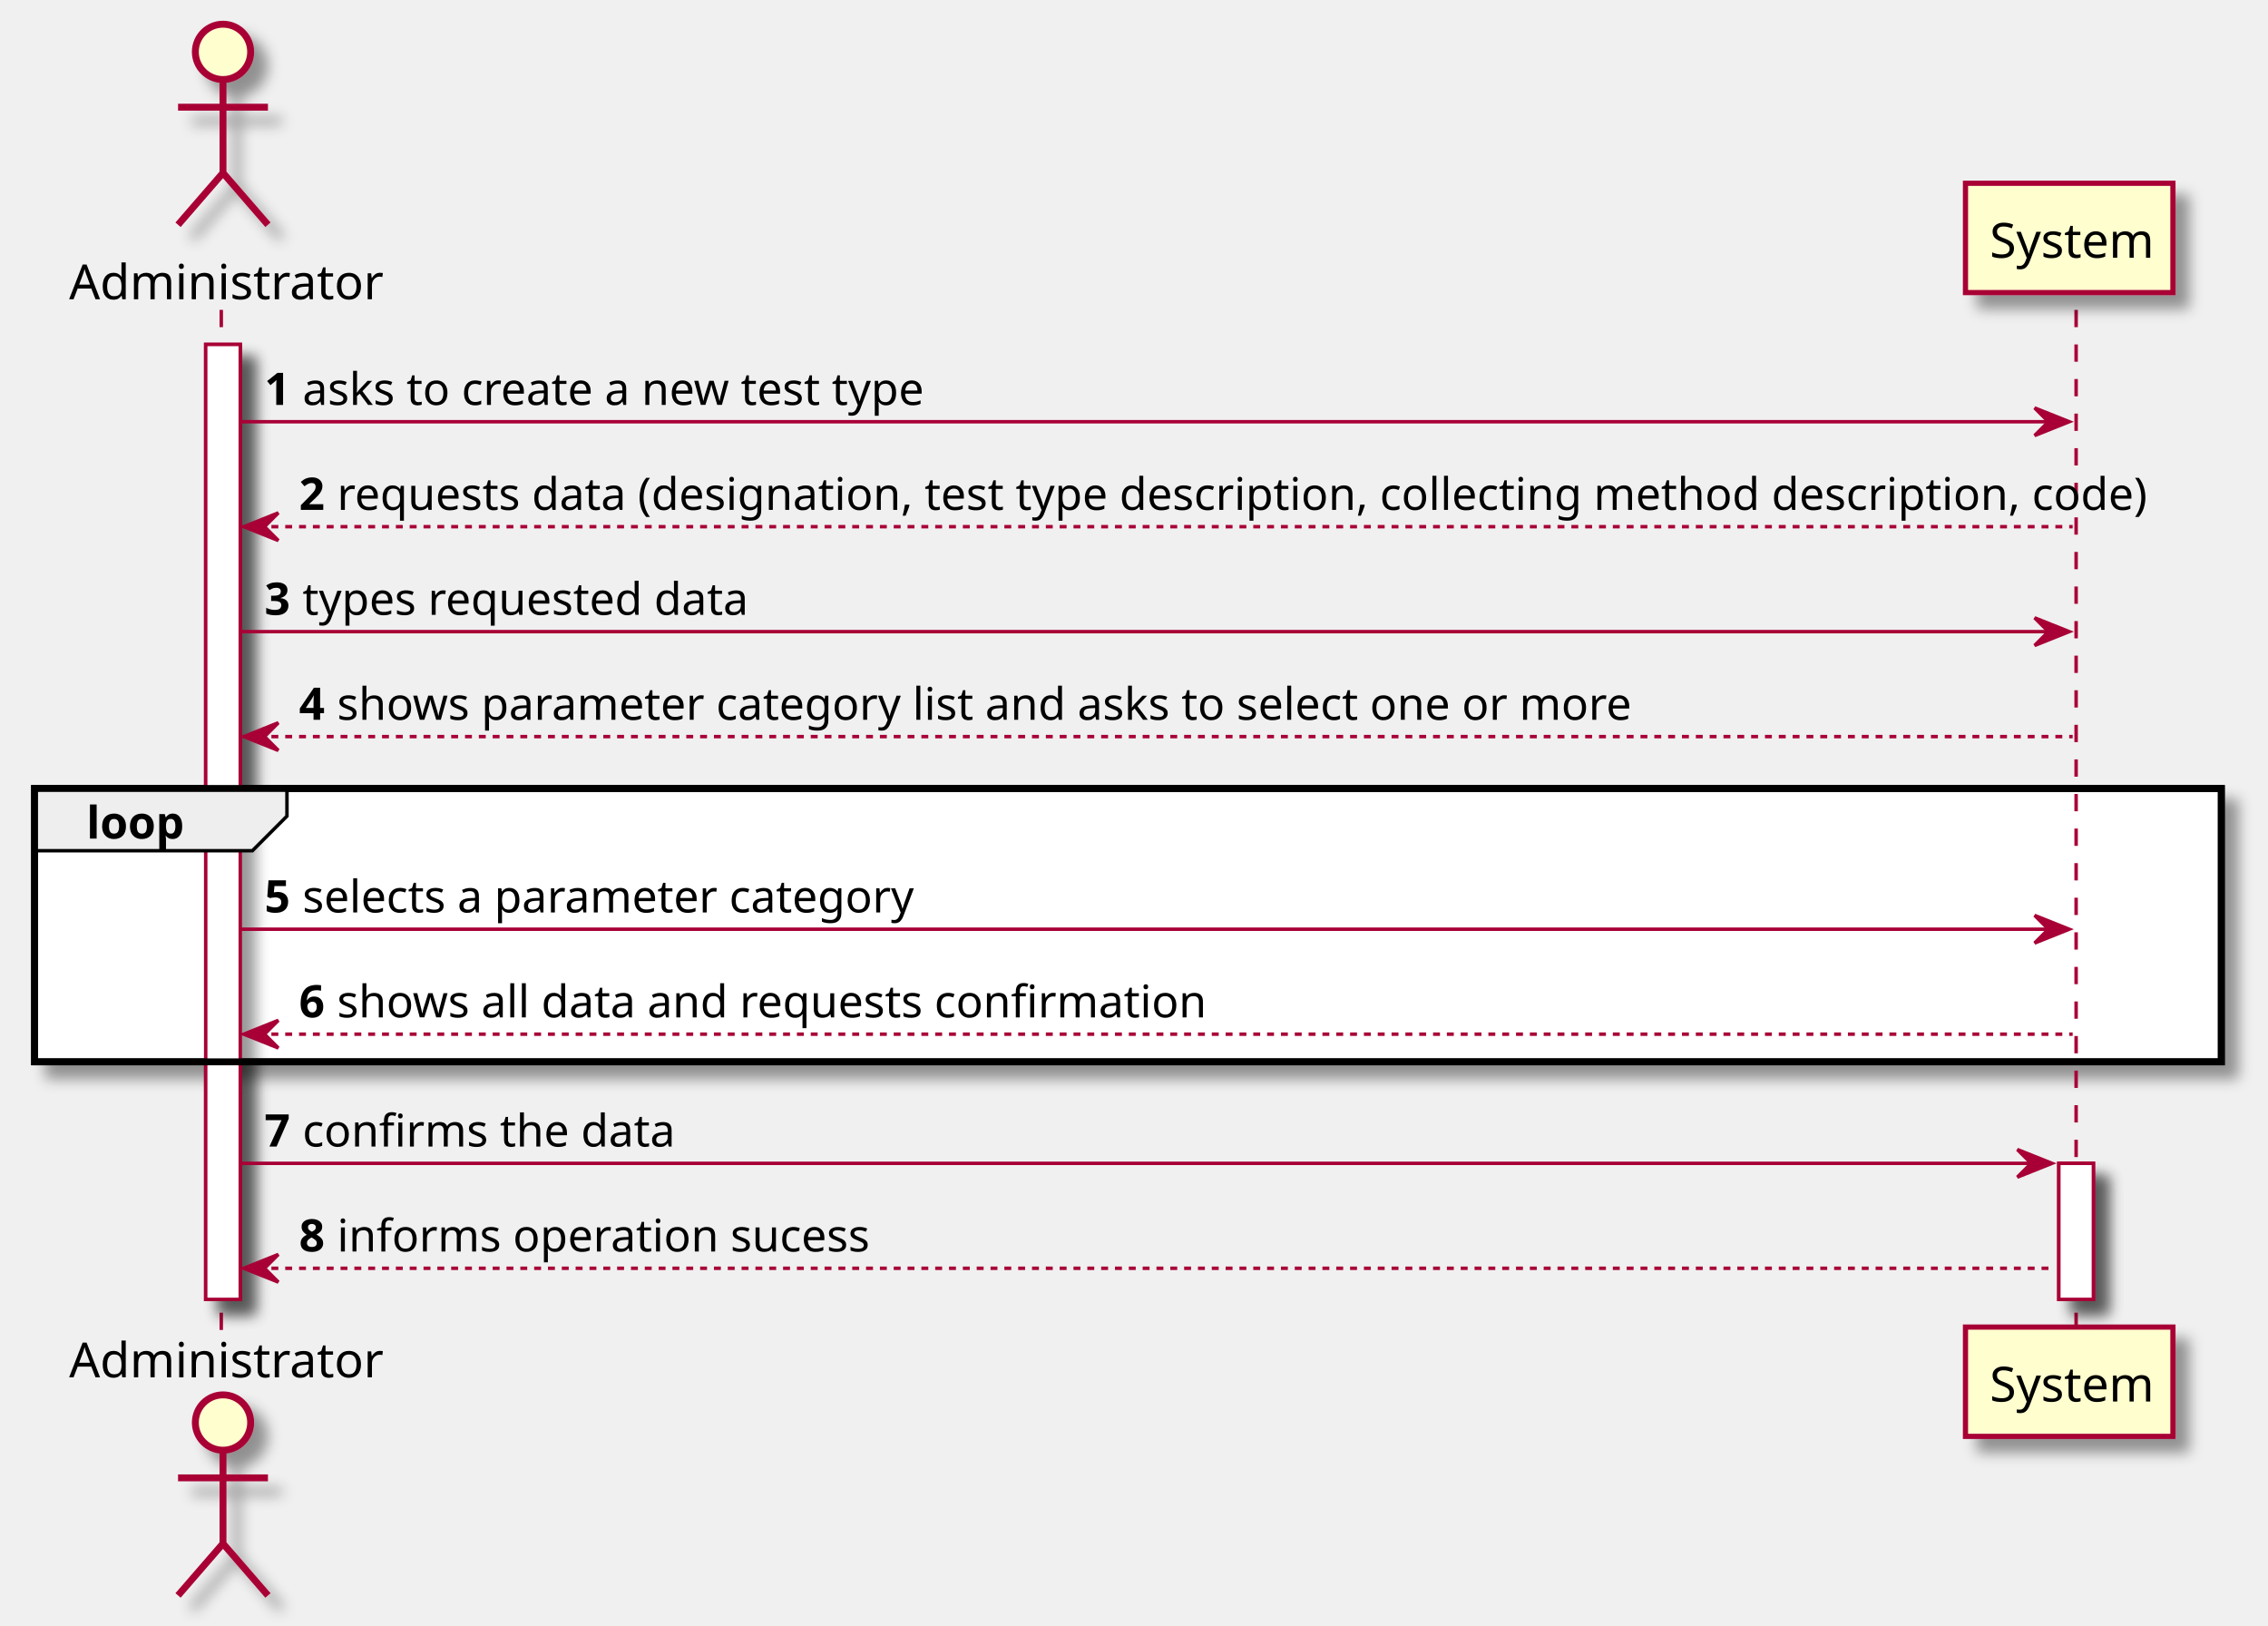
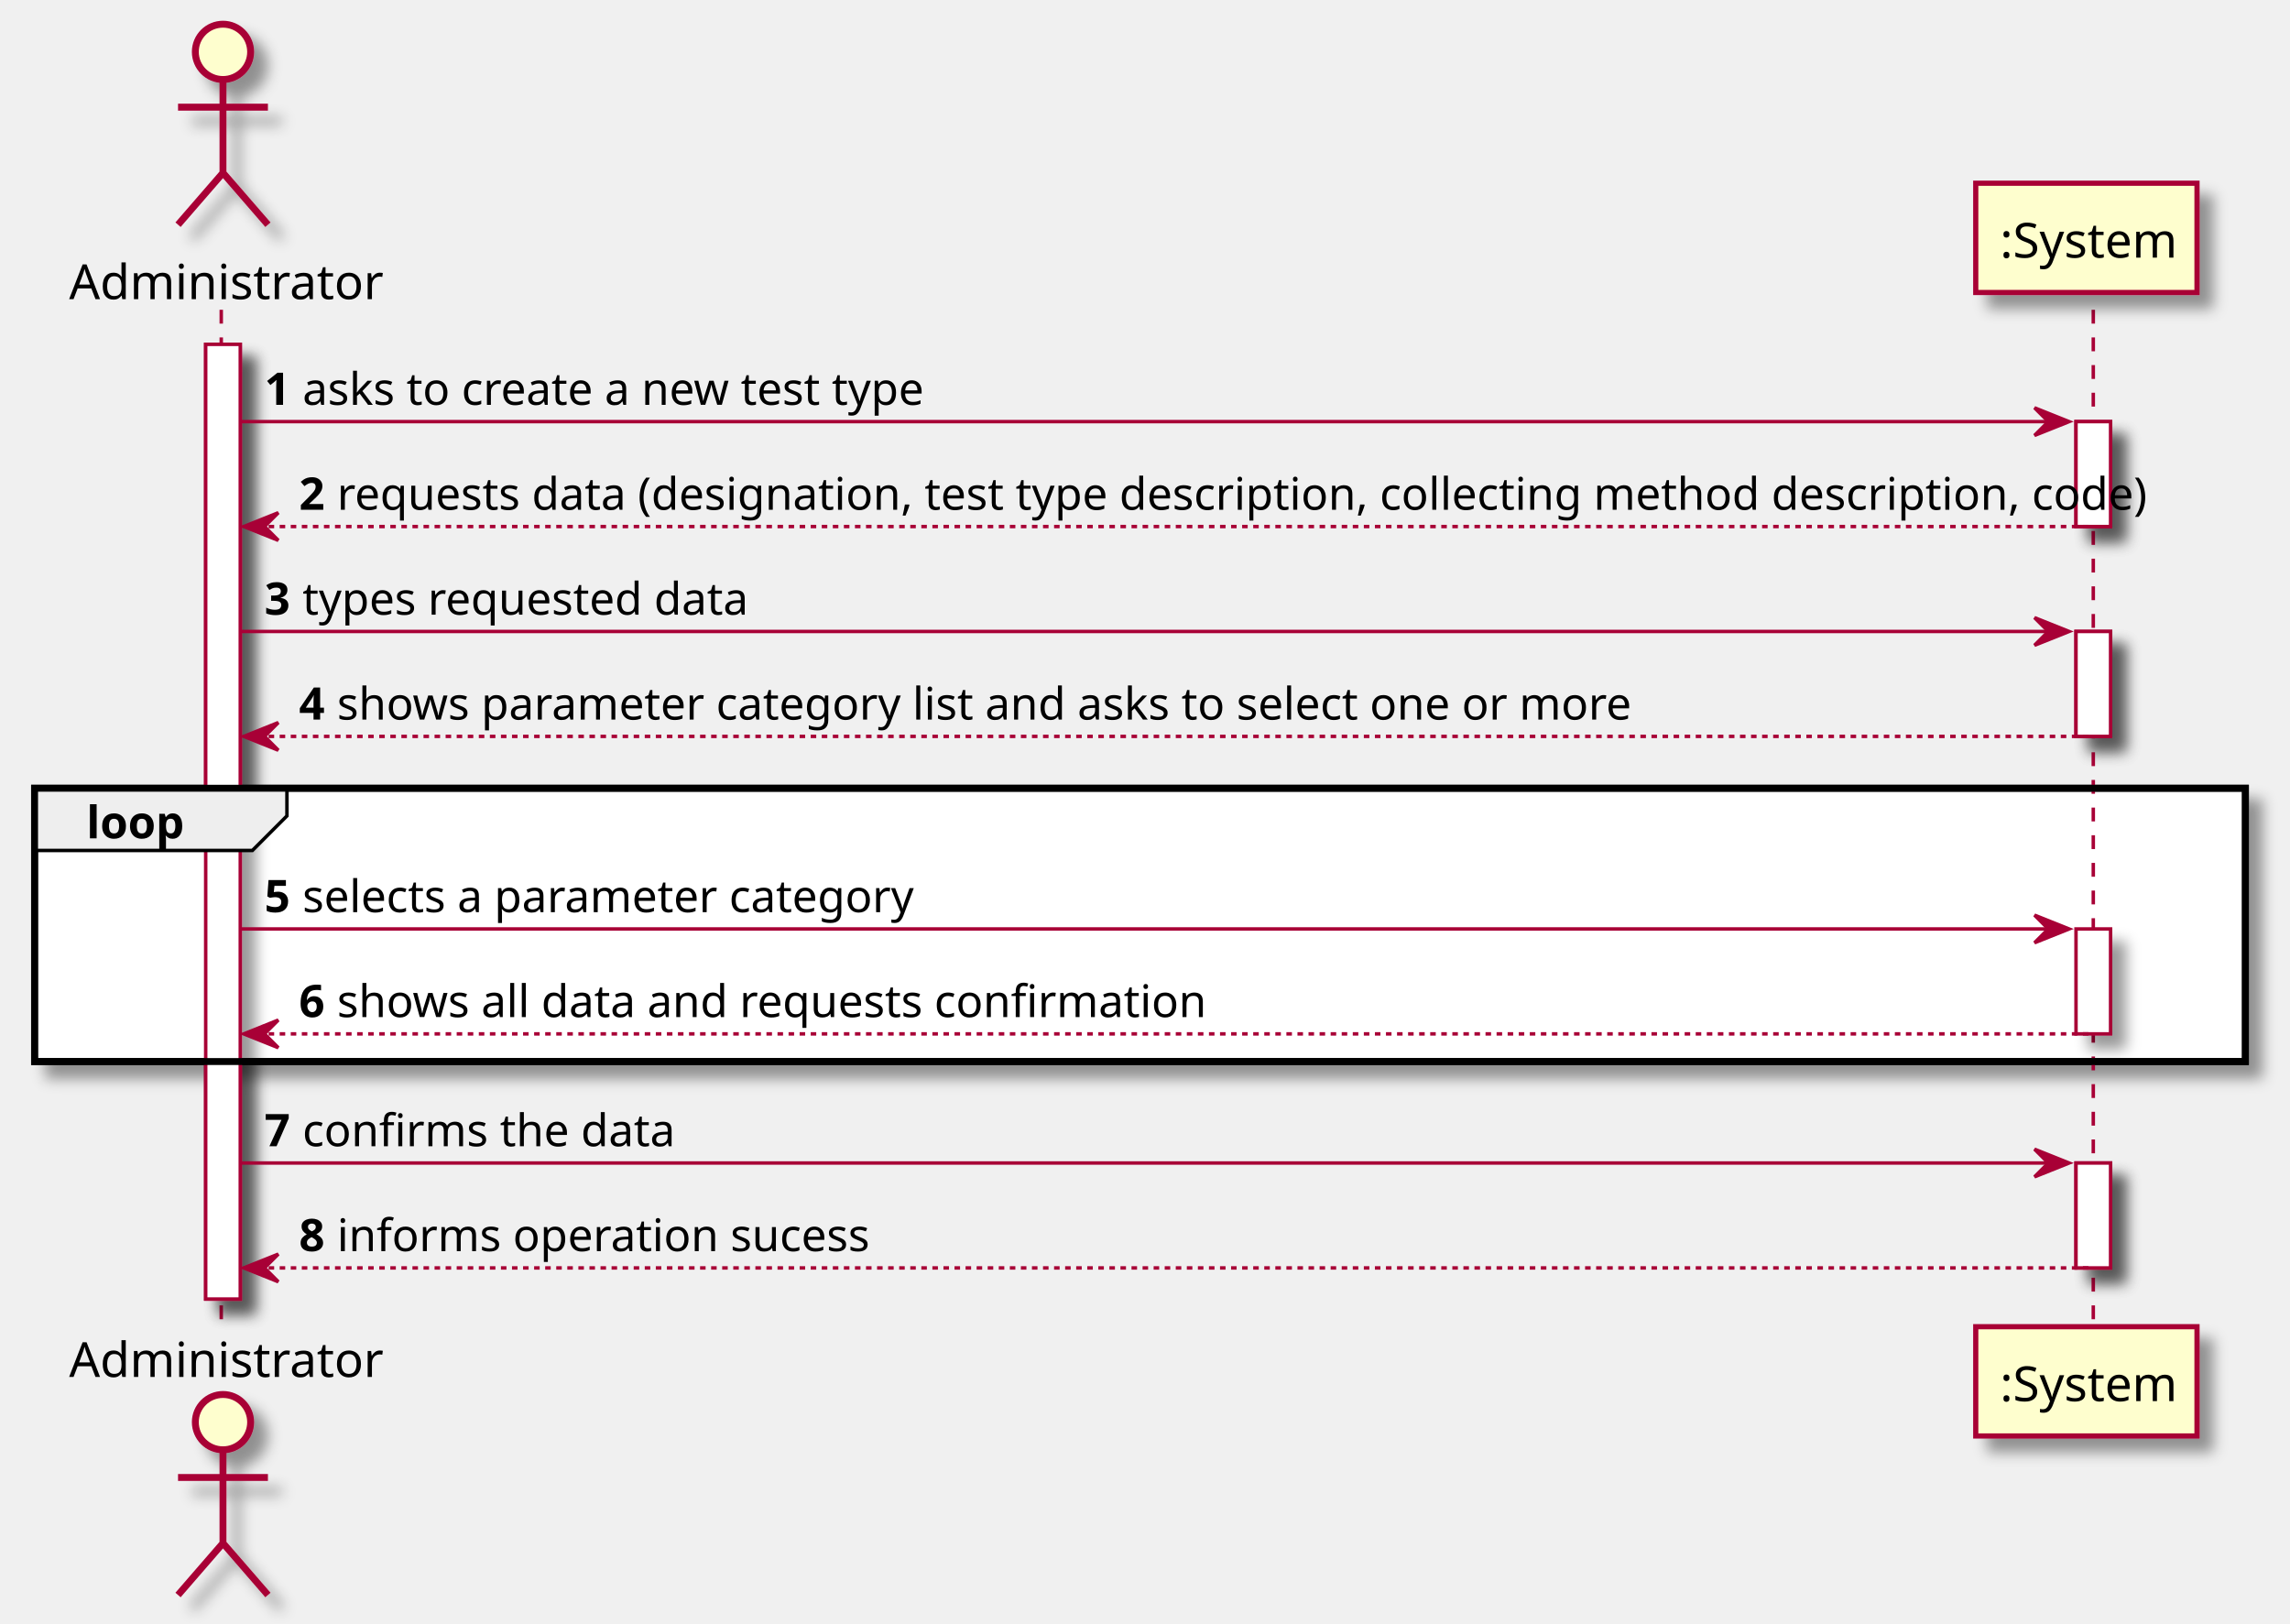
- <svg xmlns="http://www.w3.org/2000/svg" contentScriptType="application/ecmascript" contentStyleType="text/css" height="470px" preserveAspectRatio="none" style="width:656px;height:470px;" version="1.1" viewBox="0 0 656 470" width="656px" zoomAndPan="magnify">
+ <svg xmlns="http://www.w3.org/2000/svg" contentScriptType="application/ecmascript" contentStyleType="text/css" height="587.5px" preserveAspectRatio="none" style="width:828px;height:587px;" version="1.1" viewBox="0 0 828 587" width="828.75px" zoomAndPan="magnify">
  <defs>
-     <filter height="300%" id="f3dawdvl3fr7" width="300%" x="-1" y="-1">
-       <feGaussianBlur result="blurOut" stdDeviation="2.0" />
+     <filter height="300%" id="fhy6abaydnhsi" width="300%" x="-1" y="-1">
+       <feGaussianBlur result="blurOut" stdDeviation="2.5" />
      <feColorMatrix in="blurOut" result="blurOut2" type="matrix" values="0 0 0 0 0 0 0 0 0 0 0 0 0 0 0 0 0 0 .4 0" />
-       <feOffset dx="4.0" dy="4.0" in="blurOut2" result="blurOut3" />
+       <feOffset dx="5.0" dy="5.0" in="blurOut2" result="blurOut3" />
      <feBlend in="SourceGraphic" in2="blurOut3" mode="normal" />
    </filter>
  </defs>
  <g>
-     <rect fill="#FFFFFF" filter="url(#f3dawdvl3fr7)" height="276.164" style="stroke:#A80036;stroke-width:1.0;" width="10" x="59.5" y="99.609" />
-     <rect fill="#FFFFFF" filter="url(#f3dawdvl3fr7)" height="39.352" style="stroke:#A80036;stroke-width:1.0;" width="10" x="595.5" y="336.422" />
-     <rect fill="#FFFFFF" filter="url(#f3dawdvl3fr7)" height="79.055" style="stroke:#000000;stroke-width:2.0;" width="632.5" x="10" y="228.016" />
-     <line style="stroke:#A80036;stroke-width:1.0;stroke-dasharray:5.0,5.0;" x1="64" x2="64" y1="89.609" y2="384.773" />
-     <line style="stroke:#A80036;stroke-width:1.0;stroke-dasharray:5.0,5.0;" x1="600.5" x2="600.5" y1="89.609" y2="384.773" />
-     <text fill="#000000" font-family="sans-serif" font-size="14" lengthAdjust="spacing" textLength="83" x="20" y="86.533">Administrator</text>
-     <ellipse cx="64.5" cy="15" fill="#FEFECE" filter="url(#f3dawdvl3fr7)" rx="8" ry="8" style="stroke:#A80036;stroke-width:2.0;" />
-     <path d="M64.5,23 L64.5,50 M51.5,31 L77.5,31 M64.5,50 L51.5,65 M64.5,50 L77.5,65 " fill="none" filter="url(#f3dawdvl3fr7)" style="stroke:#A80036;stroke-width:2.0;" />
-     <text fill="#000000" font-family="sans-serif" font-size="14" lengthAdjust="spacing" textLength="83" x="20" y="398.307">Administrator</text>
-     <ellipse cx="64.5" cy="411.383" fill="#FEFECE" filter="url(#f3dawdvl3fr7)" rx="8" ry="8" style="stroke:#A80036;stroke-width:2.0;" />
-     <path d="M64.5,419.383 L64.5,446.383 M51.5,427.383 L77.5,427.383 M64.5,446.383 L51.5,461.383 M64.5,446.383 L77.5,461.383 " fill="none" filter="url(#f3dawdvl3fr7)" style="stroke:#A80036;stroke-width:2.0;" />
-     <rect fill="#FEFECE" filter="url(#f3dawdvl3fr7)" height="31.609" style="stroke:#A80036;stroke-width:1.5;" width="60" x="568.5" y="53" />
-     <text fill="#000000" font-family="sans-serif" font-size="14" lengthAdjust="spacing" textLength="46" x="575.5" y="74.533">System</text>
-     <rect fill="#FEFECE" filter="url(#f3dawdvl3fr7)" height="31.609" style="stroke:#A80036;stroke-width:1.5;" width="60" x="568.5" y="383.773" />
-     <text fill="#000000" font-family="sans-serif" font-size="14" lengthAdjust="spacing" textLength="46" x="575.5" y="405.307">System</text>
-     <rect fill="#FFFFFF" filter="url(#f3dawdvl3fr7)" height="276.164" style="stroke:#A80036;stroke-width:1.0;" width="10" x="59.5" y="99.609" />
-     <rect fill="#FFFFFF" filter="url(#f3dawdvl3fr7)" height="39.352" style="stroke:#A80036;stroke-width:1.0;" width="10" x="595.5" y="336.422" />
-     <polygon fill="#A80036" points="588.5,117.961,598.5,121.961,588.5,125.961,592.5,121.961" style="stroke:#A80036;stroke-width:1.0;" />
-     <line style="stroke:#A80036;stroke-width:1.0;" x1="69.5" x2="594.5" y1="121.961" y2="121.961" />
-     <text fill="#000000" font-family="sans-serif" font-size="13" font-weight="bold" lengthAdjust="spacing" textLength="7" x="76.5" y="117.105">1</text>
-     <text fill="#000000" font-family="sans-serif" font-size="13" lengthAdjust="spacing" textLength="176" x="87.5" y="117.105">asks to create a new test type</text>
-     <polygon fill="#A80036" points="80.5,148.312,70.5,152.312,80.5,156.312,76.5,152.312" style="stroke:#A80036;stroke-width:1.0;" />
-     <line style="stroke:#A80036;stroke-width:1.0;stroke-dasharray:2.0,2.0;" x1="74.5" x2="599.5" y1="152.312" y2="152.312" />
-     <text fill="#000000" font-family="sans-serif" font-size="13" font-weight="bold" lengthAdjust="spacing" textLength="7" x="86.5" y="147.456">2</text>
-     <text fill="#000000" font-family="sans-serif" font-size="13" lengthAdjust="spacing" textLength="496" x="97.5" y="147.456">requests data (designation, test type description, collecting method description, code)</text>
-     <polygon fill="#A80036" points="588.5,178.664,598.5,182.664,588.5,186.664,592.5,182.664" style="stroke:#A80036;stroke-width:1.0;" />
-     <line style="stroke:#A80036;stroke-width:1.0;" x1="69.5" x2="594.5" y1="182.664" y2="182.664" />
-     <text fill="#000000" font-family="sans-serif" font-size="13" font-weight="bold" lengthAdjust="spacing" textLength="7" x="76.5" y="177.808">3</text>
-     <text fill="#000000" font-family="sans-serif" font-size="13" lengthAdjust="spacing" textLength="122" x="87.5" y="177.808">types requested data</text>
-     <polygon fill="#A80036" points="80.5,209.016,70.5,213.016,80.5,217.016,76.5,213.016" style="stroke:#A80036;stroke-width:1.0;" />
-     <line style="stroke:#A80036;stroke-width:1.0;stroke-dasharray:2.0,2.0;" x1="74.5" x2="599.5" y1="213.016" y2="213.016" />
-     <text fill="#000000" font-family="sans-serif" font-size="13" font-weight="bold" lengthAdjust="spacing" textLength="7" x="86.5" y="208.159">4</text>
-     <text fill="#000000" font-family="sans-serif" font-size="13" lengthAdjust="spacing" textLength="358" x="97.5" y="208.159">shows parameter category list and asks to select one or more</text>
-     <path d="M10,228.016 L83,228.016 L83,236.016 L73,246.016 L10,246.016 L10,228.016 " fill="#EEEEEE" style="stroke:#000000;stroke-width:1.0;" />
-     <rect fill="none" height="79.055" style="stroke:#000000;stroke-width:2.0;" width="632.5" x="10" y="228.016" />
-     <text fill="#000000" font-family="sans-serif" font-size="13" font-weight="bold" lengthAdjust="spacing" textLength="28" x="25" y="242.511">loop</text>
-     <polygon fill="#A80036" points="588.5,264.719,598.5,268.719,588.5,272.719,592.5,268.719" style="stroke:#A80036;stroke-width:1.0;" />
-     <line style="stroke:#A80036;stroke-width:1.0;" x1="69.5" x2="594.5" y1="268.719" y2="268.719" />
-     <text fill="#000000" font-family="sans-serif" font-size="13" font-weight="bold" lengthAdjust="spacing" textLength="7" x="76.5" y="263.862">5</text>
-     <text fill="#000000" font-family="sans-serif" font-size="13" lengthAdjust="spacing" textLength="169" x="87.5" y="263.862">selects a parameter category</text>
-     <polygon fill="#A80036" points="80.5,295.07,70.5,299.07,80.5,303.07,76.5,299.07" style="stroke:#A80036;stroke-width:1.0;" />
-     <line style="stroke:#A80036;stroke-width:1.0;stroke-dasharray:2.0,2.0;" x1="74.5" x2="599.5" y1="299.07" y2="299.07" />
-     <text fill="#000000" font-family="sans-serif" font-size="13" font-weight="bold" lengthAdjust="spacing" textLength="7" x="86.5" y="294.214">6</text>
-     <text fill="#000000" font-family="sans-serif" font-size="13" lengthAdjust="spacing" textLength="236" x="97.5" y="294.214">shows all data and requests confirmation</text>
-     <polygon fill="#A80036" points="583.5,332.422,593.5,336.422,583.5,340.422,587.5,336.422" style="stroke:#A80036;stroke-width:1.0;" />
-     <line style="stroke:#A80036;stroke-width:1.0;" x1="69.5" x2="589.5" y1="336.422" y2="336.422" />
-     <text fill="#000000" font-family="sans-serif" font-size="13" font-weight="bold" lengthAdjust="spacing" textLength="7" x="76.5" y="331.565">7</text>
-     <text fill="#000000" font-family="sans-serif" font-size="13" lengthAdjust="spacing" textLength="100" x="87.5" y="331.565">confirms the data</text>
-     <polygon fill="#A80036" points="80.5,362.773,70.5,366.773,80.5,370.773,76.5,366.773" style="stroke:#A80036;stroke-width:1.0;" />
-     <line style="stroke:#A80036;stroke-width:1.0;stroke-dasharray:2.0,2.0;" x1="74.5" x2="594.5" y1="366.773" y2="366.773" />
-     <text fill="#000000" font-family="sans-serif" font-size="13" font-weight="bold" lengthAdjust="spacing" textLength="7" x="86.5" y="361.917">8</text>
-     <text fill="#000000" font-family="sans-serif" font-size="13" lengthAdjust="spacing" textLength="145" x="97.5" y="361.917">informs operation sucess</text>
+     <rect fill="#FFFFFF" filter="url(#fhy6abaydnhsi)" height="345.205" style="stroke:#A80036;stroke-width:1.25;" width="12.5" x="74.375" y="124.512" />
+     <rect fill="#FFFFFF" filter="url(#fhy6abaydnhsi)" height="37.94" style="stroke:#A80036;stroke-width:1.25;" width="12.5" x="750.625" y="152.451" />
+     <rect fill="#FFFFFF" filter="url(#fhy6abaydnhsi)" height="37.94" style="stroke:#A80036;stroke-width:1.25;" width="12.5" x="750.625" y="228.33" />
+     <rect fill="#FFFFFF" filter="url(#fhy6abaydnhsi)" height="37.94" style="stroke:#A80036;stroke-width:1.25;" width="12.5" x="750.625" y="335.898" />
+     <rect fill="#FFFFFF" filter="url(#fhy6abaydnhsi)" height="37.94" style="stroke:#A80036;stroke-width:1.25;" width="12.5" x="750.625" y="420.527" />
+     <rect fill="#FFFFFF" filter="url(#fhy6abaydnhsi)" height="98.818" style="stroke:#000000;stroke-width:2.5;" width="799.375" x="12.5" y="285.019" />
+     <line style="stroke:#A80036;stroke-width:1.25;stroke-dasharray:5.0,5.0;" x1="80" x2="80" y1="112.012" y2="480.967" />
+     <line style="stroke:#A80036;stroke-width:1.25;stroke-dasharray:5.0,5.0;" x1="756.875" x2="756.875" y1="112.012" y2="480.967" />
+     <text fill="#000000" font-family="sans-serif" font-size="17.5" lengthAdjust="spacing" textLength="103.75" x="25" y="108.166">Administrator</text>
+     <ellipse cx="80.625" cy="18.75" fill="#FEFECE" filter="url(#fhy6abaydnhsi)" rx="10" ry="10" style="stroke:#A80036;stroke-width:2.5;" />
+     <path d="M80.625,28.75 L80.625,62.5 M64.375,38.75 L96.875,38.75 M80.625,62.5 L64.375,81.25 M80.625,62.5 L96.875,81.25 " fill="none" filter="url(#fhy6abaydnhsi)" style="stroke:#A80036;stroke-width:2.5;" />
+     <text fill="#000000" font-family="sans-serif" font-size="17.5" lengthAdjust="spacing" textLength="103.75" x="25" y="497.883">Administrator</text>
+     <ellipse cx="80.625" cy="514.229" fill="#FEFECE" filter="url(#fhy6abaydnhsi)" rx="10" ry="10" style="stroke:#A80036;stroke-width:2.5;" />
+     <path d="M80.625,524.229 L80.625,557.979 M64.375,534.229 L96.875,534.229 M80.625,557.979 L64.375,576.729 M80.625,557.979 L96.875,576.729 " fill="none" filter="url(#fhy6abaydnhsi)" style="stroke:#A80036;stroke-width:2.5;" />
+     <rect fill="#FEFECE" filter="url(#fhy6abaydnhsi)" height="39.512" style="stroke:#A80036;stroke-width:1.875;" width="80" x="714.375" y="66.25" />
+     <text fill="#000000" font-family="sans-serif" font-size="17.5" lengthAdjust="spacing" textLength="62.5" x="723.125" y="93.166">:System</text>
+     <rect fill="#FEFECE" filter="url(#fhy6abaydnhsi)" height="39.512" style="stroke:#A80036;stroke-width:1.875;" width="80" x="714.375" y="479.717" />
+     <text fill="#000000" font-family="sans-serif" font-size="17.5" lengthAdjust="spacing" textLength="62.5" x="723.125" y="506.633">:System</text>
+     <rect fill="#FFFFFF" filter="url(#fhy6abaydnhsi)" height="345.205" style="stroke:#A80036;stroke-width:1.25;" width="12.5" x="74.375" y="124.512" />
+     <rect fill="#FFFFFF" filter="url(#fhy6abaydnhsi)" height="37.94" style="stroke:#A80036;stroke-width:1.25;" width="12.5" x="750.625" y="152.451" />
+     <rect fill="#FFFFFF" filter="url(#fhy6abaydnhsi)" height="37.94" style="stroke:#A80036;stroke-width:1.25;" width="12.5" x="750.625" y="228.33" />
+     <rect fill="#FFFFFF" filter="url(#fhy6abaydnhsi)" height="37.94" style="stroke:#A80036;stroke-width:1.25;" width="12.5" x="750.625" y="335.898" />
+     <rect fill="#FFFFFF" filter="url(#fhy6abaydnhsi)" height="37.94" style="stroke:#A80036;stroke-width:1.25;" width="12.5" x="750.625" y="420.527" />
+     <polygon fill="#A80036" points="735.625,147.451,748.125,152.451,735.625,157.451,740.625,152.451" style="stroke:#A80036;stroke-width:1.25;" />
+     <line style="stroke:#A80036;stroke-width:1.25;" x1="86.875" x2="743.125" y1="152.451" y2="152.451" />
+     <text fill="#000000" font-family="sans-serif" font-size="16.25" font-weight="bold" lengthAdjust="spacing" textLength="8.75" x="95.625" y="146.381">1</text>
+     <text fill="#000000" font-family="sans-serif" font-size="16.25" lengthAdjust="spacing" textLength="220" x="109.375" y="146.381">asks to create a new test type</text>
+     <polygon fill="#A80036" points="100.625,185.391,88.125,190.391,100.625,195.391,95.625,190.391" style="stroke:#A80036;stroke-width:1.25;" />
+     <line style="stroke:#A80036;stroke-width:1.25;stroke-dasharray:2.0,2.0;" x1="93.125" x2="755.625" y1="190.391" y2="190.391" />
+     <text fill="#000000" font-family="sans-serif" font-size="16.25" font-weight="bold" lengthAdjust="spacing" textLength="8.75" x="108.125" y="184.32">2</text>
+     <text fill="#000000" font-family="sans-serif" font-size="16.25" lengthAdjust="spacing" textLength="620" x="121.875" y="184.32">requests data (designation, test type description, collecting method description, code)</text>
+     <polygon fill="#A80036" points="735.625,223.33,748.125,228.33,735.625,233.33,740.625,228.33" style="stroke:#A80036;stroke-width:1.25;" />
+     <line style="stroke:#A80036;stroke-width:1.25;" x1="86.875" x2="743.125" y1="228.33" y2="228.33" />
+     <text fill="#000000" font-family="sans-serif" font-size="16.25" font-weight="bold" lengthAdjust="spacing" textLength="8.75" x="95.625" y="222.26">3</text>
+     <text fill="#000000" font-family="sans-serif" font-size="16.25" lengthAdjust="spacing" textLength="152.5" x="109.375" y="222.26">types requested data</text>
+     <polygon fill="#A80036" points="100.625,261.269,88.125,266.269,100.625,271.269,95.625,266.269" style="stroke:#A80036;stroke-width:1.25;" />
+     <line style="stroke:#A80036;stroke-width:1.25;stroke-dasharray:2.0,2.0;" x1="93.125" x2="755.625" y1="266.269" y2="266.269" />
+     <text fill="#000000" font-family="sans-serif" font-size="16.25" font-weight="bold" lengthAdjust="spacing" textLength="8.75" x="108.125" y="260.199">4</text>
+     <text fill="#000000" font-family="sans-serif" font-size="16.25" lengthAdjust="spacing" textLength="447.5" x="121.875" y="260.199">shows parameter category list and asks to select one or more</text>
+     <path d="M12.5,285.019 L103.75,285.019 L103.75,295.019 L91.25,307.519 L12.5,307.519 L12.5,285.019 " fill="#EEEEEE" style="stroke:#000000;stroke-width:1.25;" />
+     <rect fill="none" height="98.818" style="stroke:#000000;stroke-width:2.5;" width="799.375" x="12.5" y="285.019" />
+     <text fill="#000000" font-family="sans-serif" font-size="16.25" font-weight="bold" lengthAdjust="spacing" textLength="35" x="31.25" y="303.138">loop</text>
+     <polygon fill="#A80036" points="735.625,330.898,748.125,335.898,735.625,340.898,740.625,335.898" style="stroke:#A80036;stroke-width:1.25;" />
+     <line style="stroke:#A80036;stroke-width:1.25;" x1="86.875" x2="743.125" y1="335.898" y2="335.898" />
+     <text fill="#000000" font-family="sans-serif" font-size="16.25" font-weight="bold" lengthAdjust="spacing" textLength="8.75" x="95.625" y="329.828">5</text>
+     <text fill="#000000" font-family="sans-serif" font-size="16.25" lengthAdjust="spacing" textLength="211.25" x="109.375" y="329.828">selects a parameter category</text>
+     <polygon fill="#A80036" points="100.625,368.838,88.125,373.838,100.625,378.838,95.625,373.838" style="stroke:#A80036;stroke-width:1.25;" />
+     <line style="stroke:#A80036;stroke-width:1.25;stroke-dasharray:2.0,2.0;" x1="93.125" x2="755.625" y1="373.838" y2="373.838" />
+     <text fill="#000000" font-family="sans-serif" font-size="16.25" font-weight="bold" lengthAdjust="spacing" textLength="8.75" x="108.125" y="367.767">6</text>
+     <text fill="#000000" font-family="sans-serif" font-size="16.25" lengthAdjust="spacing" textLength="295" x="121.875" y="367.767">shows all data and requests confirmation</text>
+     <polygon fill="#A80036" points="735.625,415.527,748.125,420.527,735.625,425.527,740.625,420.527" style="stroke:#A80036;stroke-width:1.25;" />
+     <line style="stroke:#A80036;stroke-width:1.25;" x1="86.875" x2="743.125" y1="420.527" y2="420.527" />
+     <text fill="#000000" font-family="sans-serif" font-size="16.25" font-weight="bold" lengthAdjust="spacing" textLength="8.75" x="95.625" y="414.457">7</text>
+     <text fill="#000000" font-family="sans-serif" font-size="16.25" lengthAdjust="spacing" textLength="125" x="109.375" y="414.457">confirms the data</text>
+     <polygon fill="#A80036" points="100.625,453.467,88.125,458.467,100.625,463.467,95.625,458.467" style="stroke:#A80036;stroke-width:1.25;" />
+     <line style="stroke:#A80036;stroke-width:1.25;stroke-dasharray:2.0,2.0;" x1="93.125" x2="755.625" y1="458.467" y2="458.467" />
+     <text fill="#000000" font-family="sans-serif" font-size="16.25" font-weight="bold" lengthAdjust="spacing" textLength="8.75" x="108.125" y="452.396">8</text>
+     <text fill="#000000" font-family="sans-serif" font-size="16.25" lengthAdjust="spacing" textLength="181.25" x="121.875" y="452.396">informs operation sucess</text>
  </g>
</svg>
